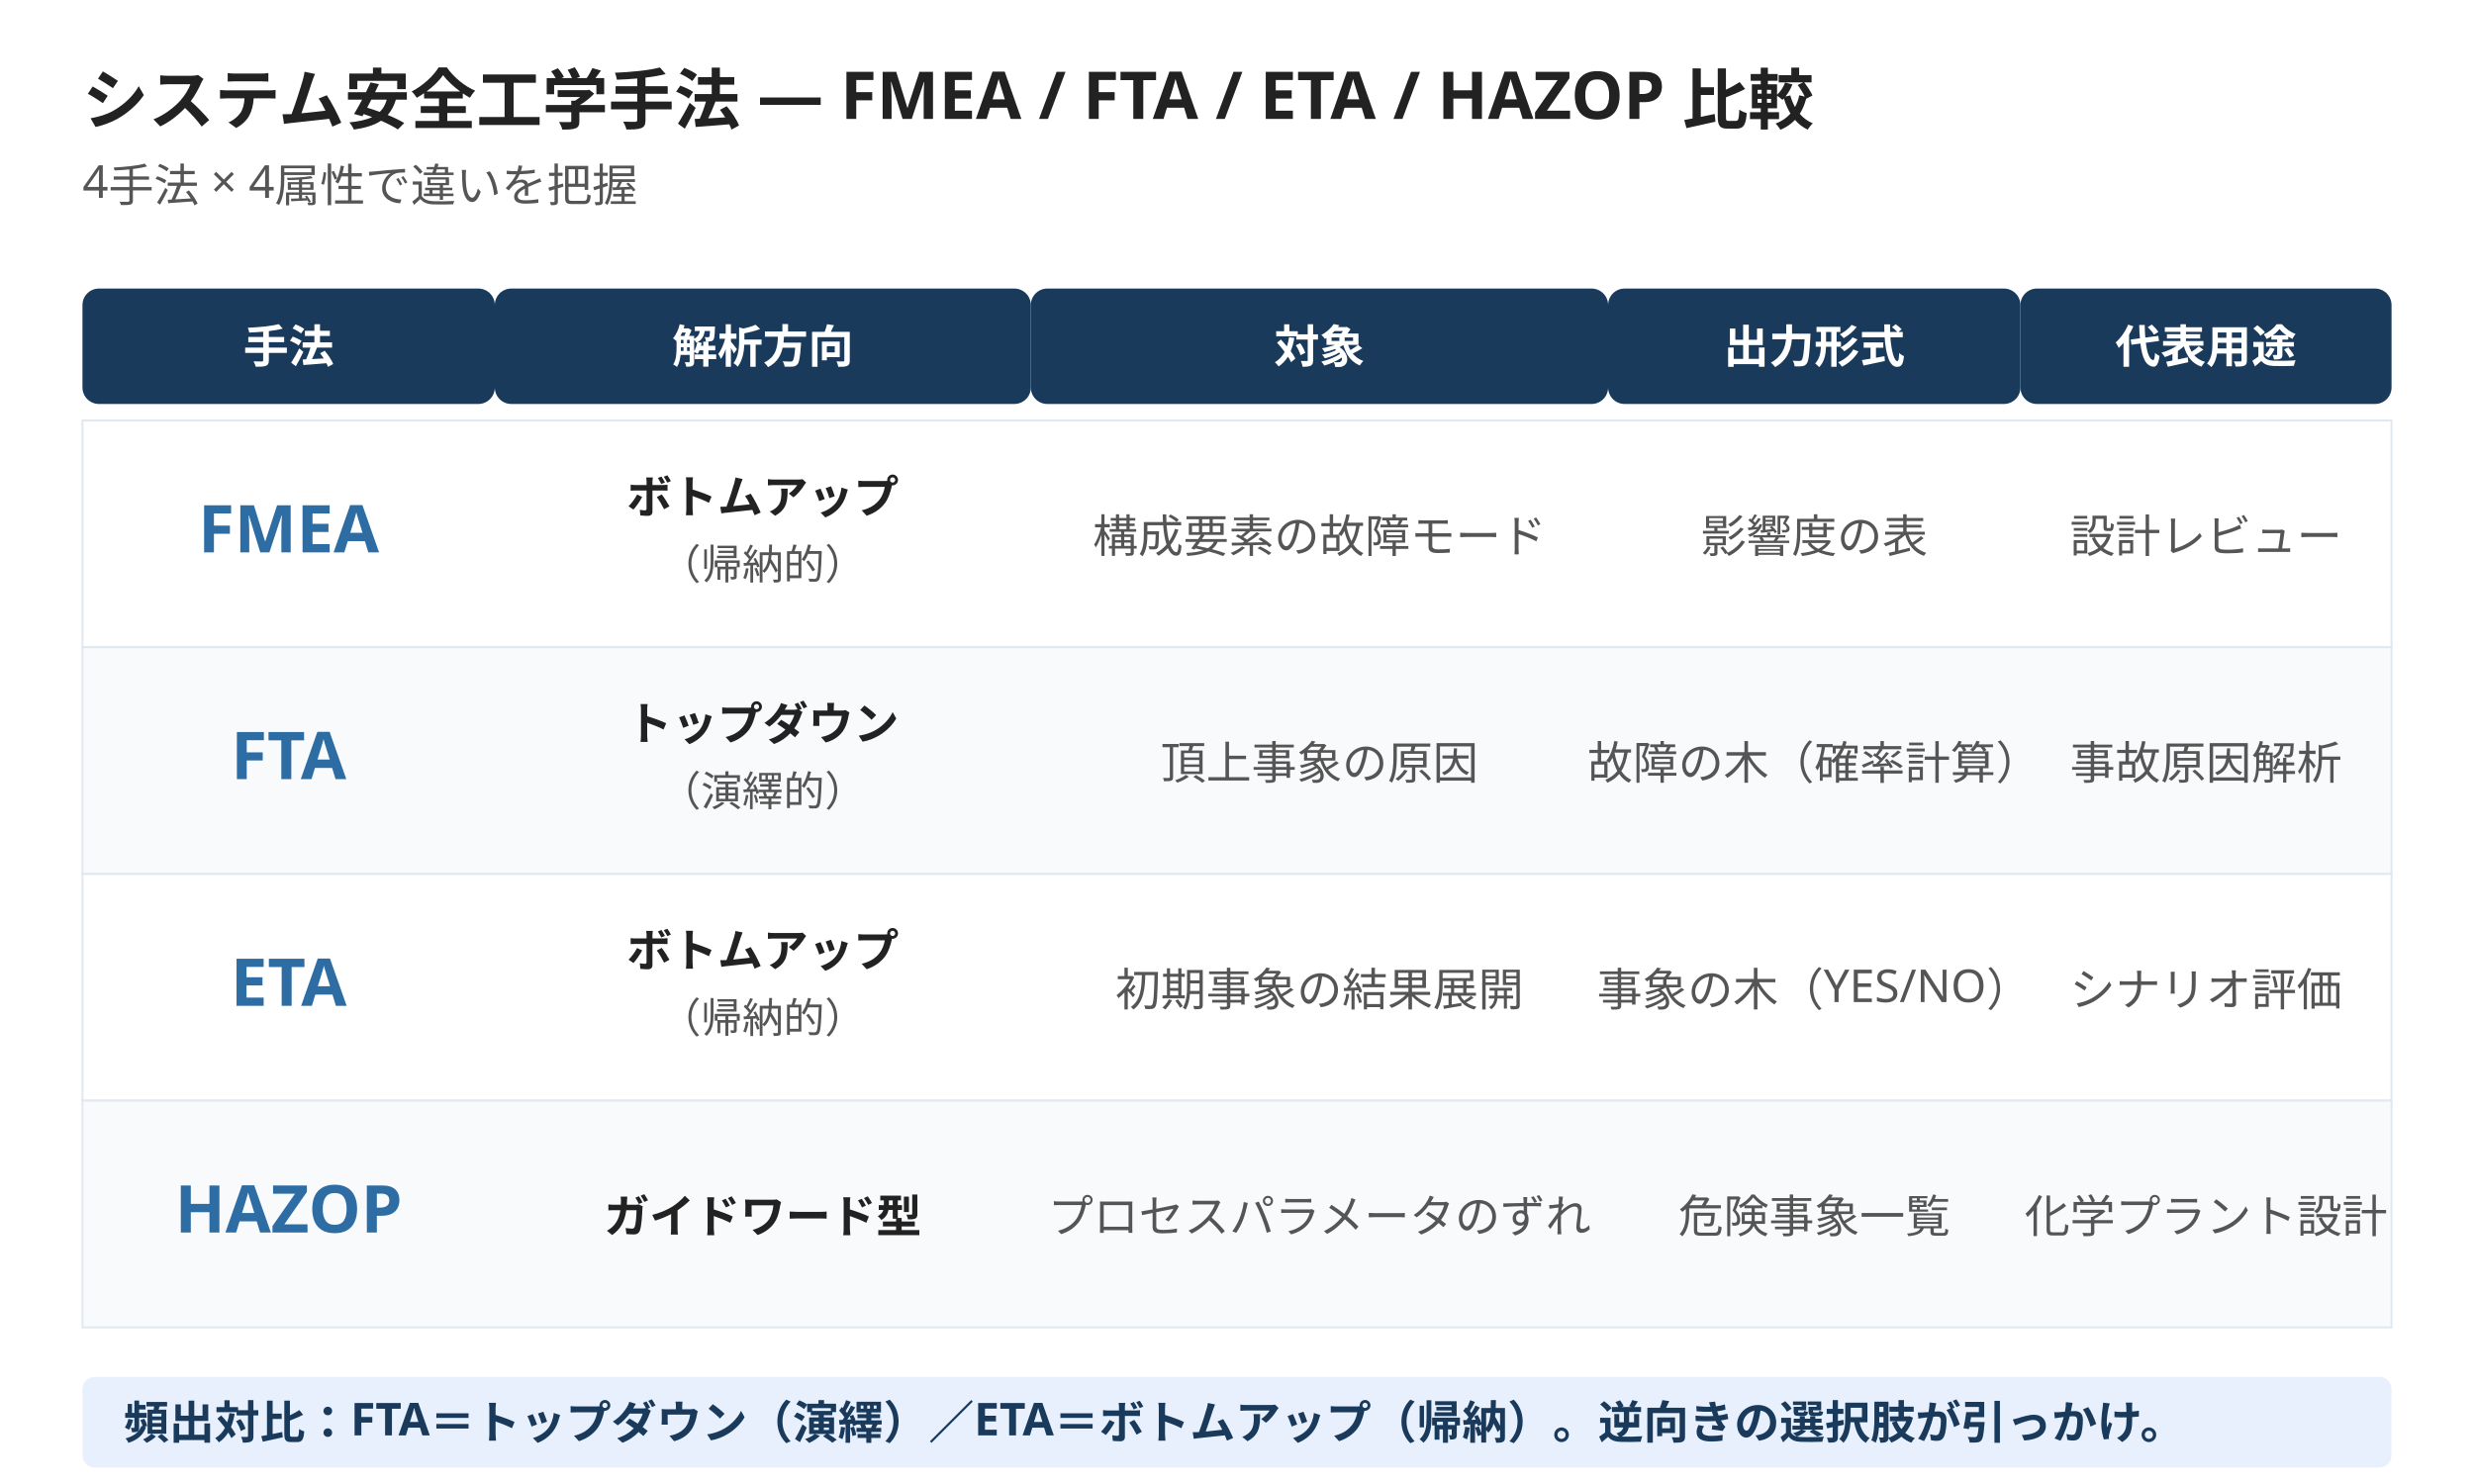
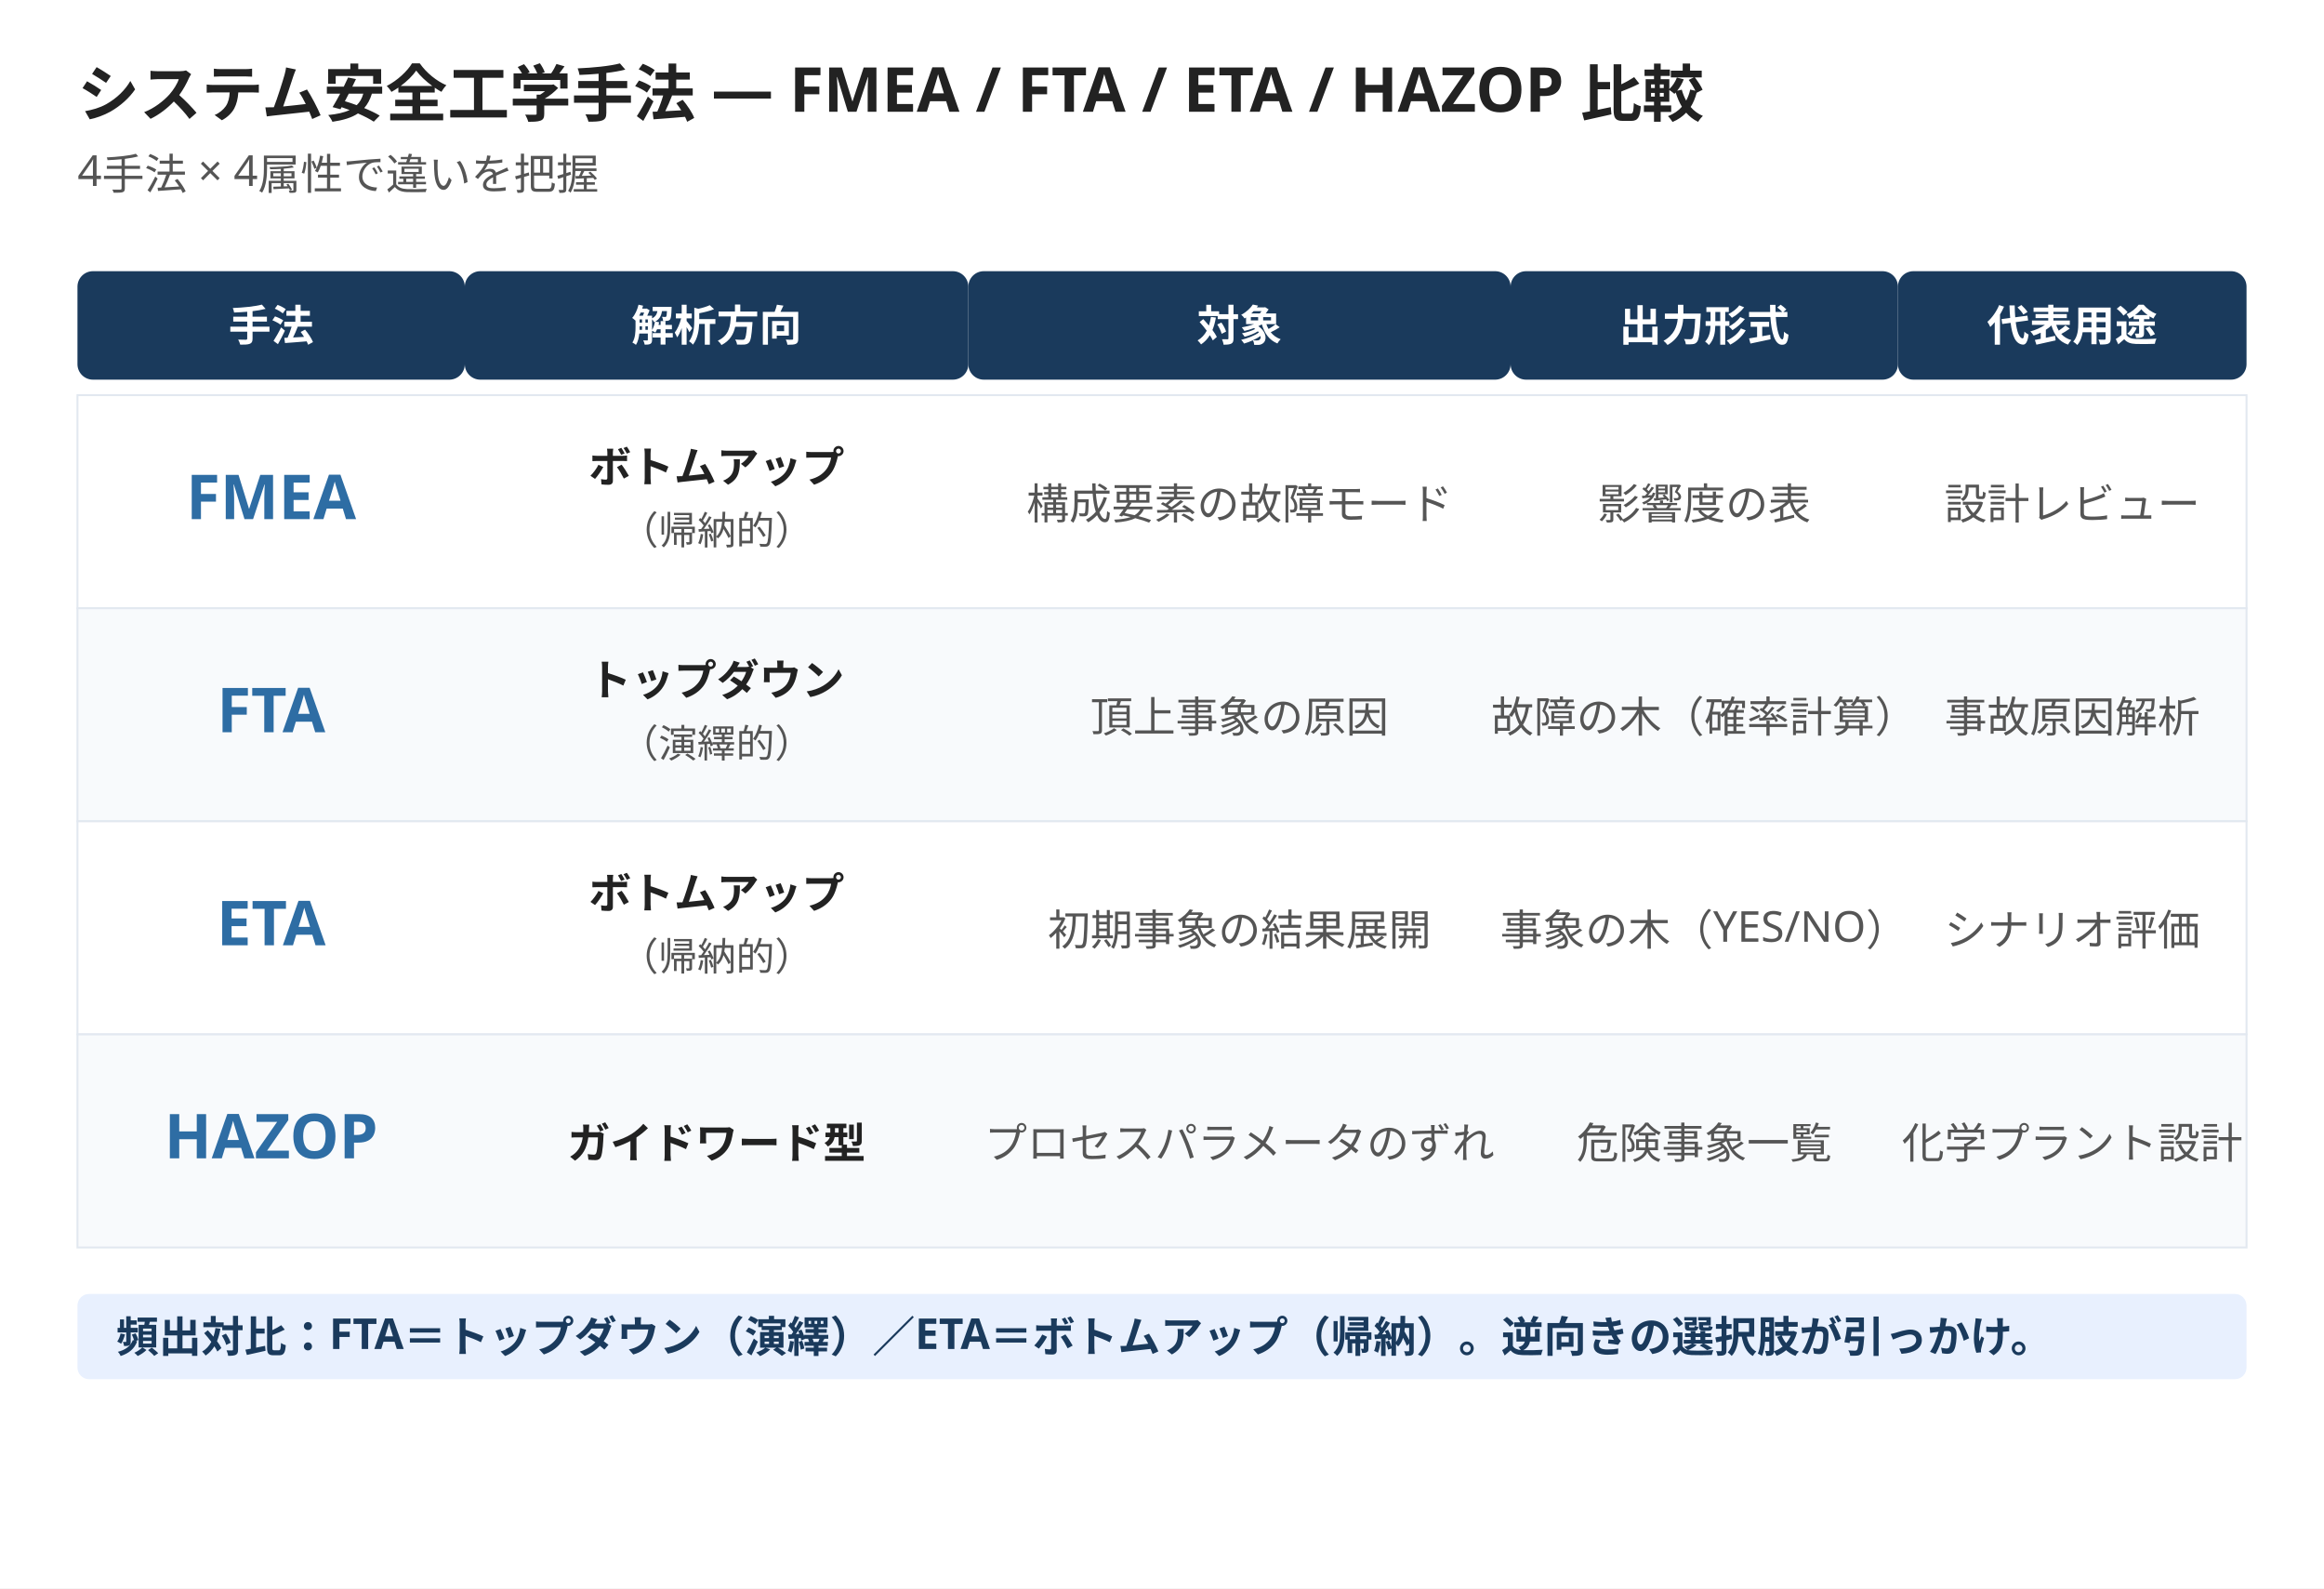
- <svg xmlns="http://www.w3.org/2000/svg" width="1200" height="720" viewBox="0 0 1200 720">
-   <rect width="1200" height="720" fill="#ffffff" />
+ <svg xmlns="http://www.w3.org/2000/svg" width="1200" height="820" viewBox="0 0 1200 820">
+   <rect width="1200" height="820" fill="#ffffff" />
  <text x="40" y="60" font-family="Hiragino Sans, Hiragino Kaku Gothic ProN, Yu Gothic, Noto Sans JP, sans-serif" font-size="32" font-weight="800" fill="#222222">システム安全工学手法 — FMEA / FTA / ETA / HAZOP 比較</text>
  <text x="40" y="96" font-family="Hiragino Sans, Hiragino Kaku Gothic ProN, Yu Gothic, Noto Sans JP, sans-serif" font-size="22" fill="#555555">4手法 × 4属性で違いを把握</text>
  <rect x="40" y="140" width="200" height="56" rx="8" fill="#1a3a5c" />
  <text x="140" y="176" font-family="Hiragino Sans, Hiragino Kaku Gothic ProN, Yu Gothic, Noto Sans JP, sans-serif" font-size="22" font-weight="700" fill="#ffffff" text-anchor="middle">手法</text>
  <rect x="240" y="140" width="260" height="56" rx="8" fill="#1a3a5c" />
  <text x="370" y="176" font-family="Hiragino Sans, Hiragino Kaku Gothic ProN, Yu Gothic, Noto Sans JP, sans-serif" font-size="22" font-weight="700" fill="#ffffff" text-anchor="middle">解析方向</text>
  <rect x="500" y="140" width="280" height="56" rx="8" fill="#1a3a5c" />
  <text x="640" y="176" font-family="Hiragino Sans, Hiragino Kaku Gothic ProN, Yu Gothic, Noto Sans JP, sans-serif" font-size="22" font-weight="700" fill="#ffffff" text-anchor="middle">対象</text>
  <rect x="780" y="140" width="200" height="56" rx="8" fill="#1a3a5c" />
  <text x="880" y="176" font-family="Hiragino Sans, Hiragino Kaku Gothic ProN, Yu Gothic, Noto Sans JP, sans-serif" font-size="22" font-weight="700" fill="#ffffff" text-anchor="middle">出力形式</text>
  <rect x="980" y="140" width="180" height="56" rx="8" fill="#1a3a5c" />
  <text x="1070" y="176" font-family="Hiragino Sans, Hiragino Kaku Gothic ProN, Yu Gothic, Noto Sans JP, sans-serif" font-size="22" font-weight="700" fill="#ffffff" text-anchor="middle">代表用途</text>
  <rect x="40" y="204" width="1120" height="110" fill="#ffffff" stroke="#e2e8f0" stroke-width="1" />
  <text x="140" y="268" font-family="Hiragino Sans, Hiragino Kaku Gothic ProN, Yu Gothic, Noto Sans JP, sans-serif" font-size="32" font-weight="800" fill="#2e6da4" text-anchor="middle">FMEA</text>
  <text x="370" y="249" font-family="Hiragino Sans, Hiragino Kaku Gothic ProN, Yu Gothic, Noto Sans JP, sans-serif" font-size="22" font-weight="700" fill="#222222" text-anchor="middle">ボトムアップ</text>
  <text x="370" y="281" font-family="Hiragino Sans, Hiragino Kaku Gothic ProN, Yu Gothic, Noto Sans JP, sans-serif" font-size="20" fill="#555555" text-anchor="middle">（帰納的）</text>
  <text x="640" y="268" font-family="Hiragino Sans, Hiragino Kaku Gothic ProN, Yu Gothic, Noto Sans JP, sans-serif" font-size="22" fill="#555555" text-anchor="middle">構成要素の故障モード</text>
  <text x="880" y="268" font-family="Hiragino Sans, Hiragino Kaku Gothic ProN, Yu Gothic, Noto Sans JP, sans-serif" font-size="22" fill="#555555" text-anchor="middle">影響度の表</text>
  <text x="1070" y="268" font-family="Hiragino Sans, Hiragino Kaku Gothic ProN, Yu Gothic, Noto Sans JP, sans-serif" font-size="22" fill="#555555" text-anchor="middle">設計レビュー</text>
  <rect x="40" y="314" width="1120" height="110" fill="#f8fafc" stroke="#e2e8f0" stroke-width="1" />
  <text x="140" y="378" font-family="Hiragino Sans, Hiragino Kaku Gothic ProN, Yu Gothic, Noto Sans JP, sans-serif" font-size="32" font-weight="800" fill="#2e6da4" text-anchor="middle">FTA</text>
  <text x="370" y="359" font-family="Hiragino Sans, Hiragino Kaku Gothic ProN, Yu Gothic, Noto Sans JP, sans-serif" font-size="22" font-weight="700" fill="#222222" text-anchor="middle">トップダウン</text>
  <text x="370" y="391" font-family="Hiragino Sans, Hiragino Kaku Gothic ProN, Yu Gothic, Noto Sans JP, sans-serif" font-size="20" fill="#555555" text-anchor="middle">（演繹的）</text>
  <text x="640" y="378" font-family="Hiragino Sans, Hiragino Kaku Gothic ProN, Yu Gothic, Noto Sans JP, sans-serif" font-size="22" fill="#555555" text-anchor="middle">頂上事象の原因</text>
  <text x="880" y="378" font-family="Hiragino Sans, Hiragino Kaku Gothic ProN, Yu Gothic, Noto Sans JP, sans-serif" font-size="22" fill="#555555" text-anchor="middle">故障の木（確率計算）</text>
  <text x="1070" y="378" font-family="Hiragino Sans, Hiragino Kaku Gothic ProN, Yu Gothic, Noto Sans JP, sans-serif" font-size="22" fill="#555555" text-anchor="middle">事故原因解析</text>
  <rect x="40" y="424" width="1120" height="110" fill="#ffffff" stroke="#e2e8f0" stroke-width="1" />
  <text x="140" y="488" font-family="Hiragino Sans, Hiragino Kaku Gothic ProN, Yu Gothic, Noto Sans JP, sans-serif" font-size="32" font-weight="800" fill="#2e6da4" text-anchor="middle">ETA</text>
  <text x="370" y="469" font-family="Hiragino Sans, Hiragino Kaku Gothic ProN, Yu Gothic, Noto Sans JP, sans-serif" font-size="22" font-weight="700" fill="#222222" text-anchor="middle">ボトムアップ</text>
  <text x="370" y="501" font-family="Hiragino Sans, Hiragino Kaku Gothic ProN, Yu Gothic, Noto Sans JP, sans-serif" font-size="20" fill="#555555" text-anchor="middle">（帰納的）</text>
  <text x="640" y="488" font-family="Hiragino Sans, Hiragino Kaku Gothic ProN, Yu Gothic, Noto Sans JP, sans-serif" font-size="22" fill="#555555" text-anchor="middle">初期事象の結果展開</text>
  <text x="880" y="488" font-family="Hiragino Sans, Hiragino Kaku Gothic ProN, Yu Gothic, Noto Sans JP, sans-serif" font-size="22" fill="#555555" text-anchor="middle">事象の木（YES/NO）</text>
  <text x="1070" y="488" font-family="Hiragino Sans, Hiragino Kaku Gothic ProN, Yu Gothic, Noto Sans JP, sans-serif" font-size="22" fill="#555555" text-anchor="middle">シナリオ評価</text>
  <rect x="40" y="534" width="1120" height="110" fill="#f8fafc" stroke="#e2e8f0" stroke-width="1" />
  <text x="140" y="598" font-family="Hiragino Sans, Hiragino Kaku Gothic ProN, Yu Gothic, Noto Sans JP, sans-serif" font-size="32" font-weight="800" fill="#2e6da4" text-anchor="middle">HAZOP</text>
  <text x="370" y="598" font-family="Hiragino Sans, Hiragino Kaku Gothic ProN, Yu Gothic, Noto Sans JP, sans-serif" font-size="22" font-weight="700" fill="#222222" text-anchor="middle">ガイドワード型</text>
  <text x="640" y="598" font-family="Hiragino Sans, Hiragino Kaku Gothic ProN, Yu Gothic, Noto Sans JP, sans-serif" font-size="22" fill="#555555" text-anchor="middle">プロセスパラメータのずれ</text>
  <text x="880" y="598" font-family="Hiragino Sans, Hiragino Kaku Gothic ProN, Yu Gothic, Noto Sans JP, sans-serif" font-size="22" fill="#555555" text-anchor="middle">危険事象一覧</text>
  <text x="1070" y="598" font-family="Hiragino Sans, Hiragino Kaku Gothic ProN, Yu Gothic, Noto Sans JP, sans-serif" font-size="22" fill="#555555" text-anchor="middle">化学プラント設計</text>
  <rect x="40" y="668" width="1120" height="44" rx="6" fill="#e8f0fe" />
  <text x="60" y="698" font-family="Hiragino Sans, Hiragino Kaku Gothic ProN, Yu Gothic, Noto Sans JP, sans-serif" font-size="22" font-weight="600" fill="#1a3a5c">頻出対比：FTA＝トップダウン（演繹）／ETA＝ボトムアップ（帰納）。逆向きの選択肢が引っかけ。</text>
</svg>
